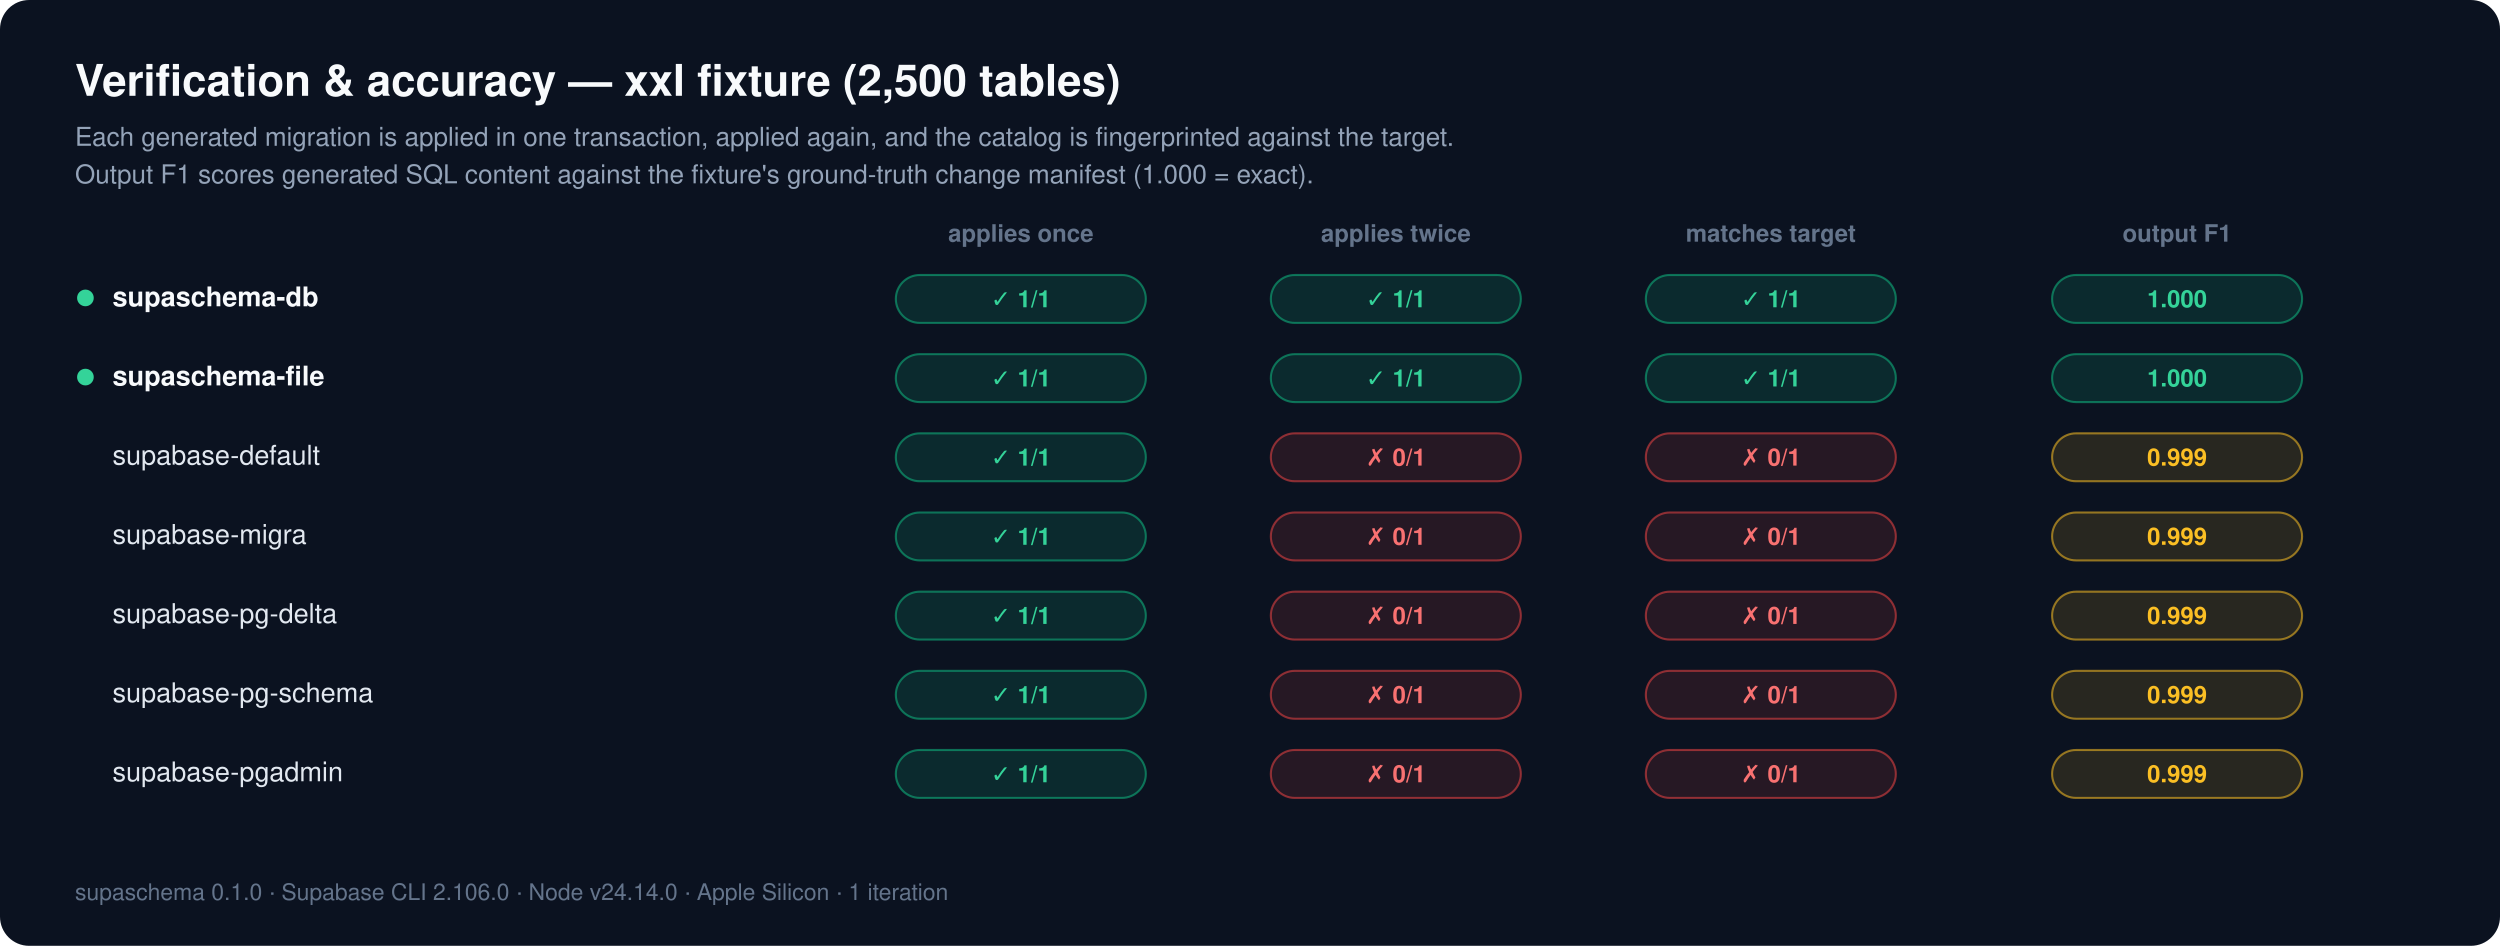
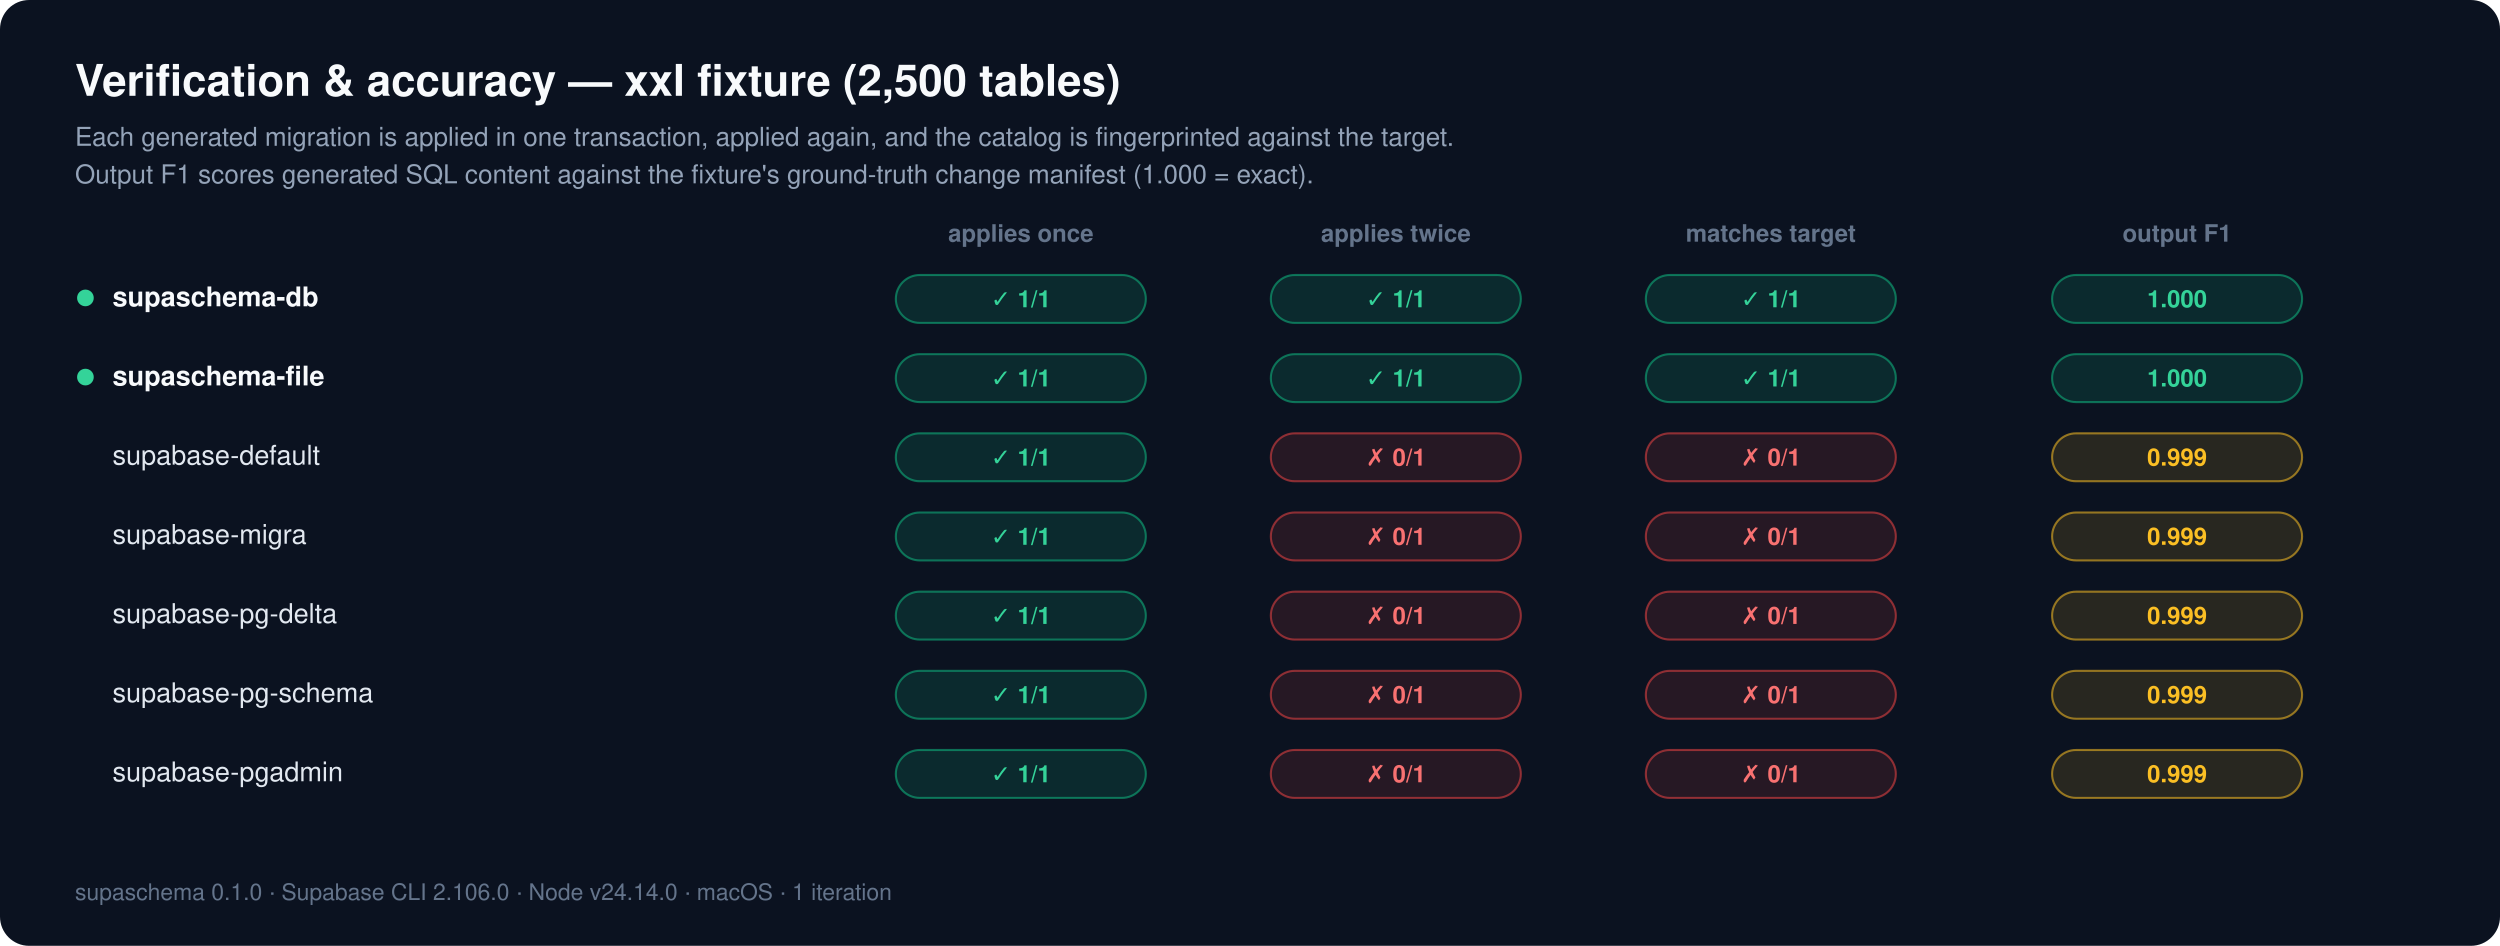
<svg xmlns="http://www.w3.org/2000/svg" width="1200" height="454" viewBox="0 0 1200 454" role="img">
  <defs>
    <linearGradient id="supaGradient" x1="0" y1="0" x2="1" y2="0">
      <stop offset="0%" stop-color="#059669" />
      <stop offset="100%" stop-color="#34d399" />
    </linearGradient>
    <linearGradient id="slateGradient" x1="0" y1="0" x2="1" y2="0">
      <stop offset="0%" stop-color="#3b4757" />
      <stop offset="100%" stop-color="#526079" />
    </linearGradient>
  </defs>
  <rect width="100%" height="100%" rx="14" fill="#0b1220" />
  <text x="36.0" y="46.0" fill="#f8fafc" font-family="ui-sans-serif, system-ui, 'Segoe UI', Helvetica, Arial, sans-serif" font-size="21" font-weight="700">Verification &amp; accuracy — xxl fixture (2,500 tables)</text>
  <text x="36.0" y="70.0" fill="#94a3b8" font-family="ui-sans-serif, system-ui, 'Segoe UI', Helvetica, Arial, sans-serif" font-size="12.5" font-weight="400">Each generated migration is applied in one transaction, applied again, and the catalog is fingerprinted against the target.</text>
  <text x="36.0" y="88.0" fill="#94a3b8" font-family="ui-sans-serif, system-ui, 'Segoe UI', Helvetica, Arial, sans-serif" font-size="12.5" font-weight="400">Output F1 scores generated SQL content against the fixture's ground-truth change manifest (1.000 = exact).</text>
  <text x="490.0" y="116.0" fill="#64748b" font-family="ui-sans-serif, system-ui, 'Segoe UI', Helvetica, Arial, sans-serif" font-size="11.5" font-weight="600" text-anchor="middle">applies once</text>
  <text x="670.0" y="116.0" fill="#64748b" font-family="ui-sans-serif, system-ui, 'Segoe UI', Helvetica, Arial, sans-serif" font-size="11.5" font-weight="600" text-anchor="middle">applies twice</text>
  <text x="850.0" y="116.0" fill="#64748b" font-family="ui-sans-serif, system-ui, 'Segoe UI', Helvetica, Arial, sans-serif" font-size="11.5" font-weight="600" text-anchor="middle">matches target</text>
  <text x="1045.0" y="116.0" fill="#64748b" font-family="ui-sans-serif, system-ui, 'Segoe UI', Helvetica, Arial, sans-serif" font-size="11.5" font-weight="600" text-anchor="middle">output F1</text>
  <circle cx="41" cy="143" r="4" fill="#34d399" />
  <text x="54.0" y="147.0" fill="#f8fafc" font-family="ui-sans-serif, system-ui, 'Segoe UI', Helvetica, Arial, sans-serif" font-size="13" font-weight="650">supaschema-db</text>
  <rect x="430" y="132" width="120" height="23" rx="11.5" fill="rgba(16,185,129,0.14)" stroke="#10b981" stroke-opacity="0.55" />
  <text x="490.0" y="147.5" fill="#34d399" font-family="ui-sans-serif, system-ui, 'Segoe UI', Helvetica, Arial, sans-serif" font-size="11.5" font-weight="600" text-anchor="middle">✓ 1/1</text>
  <rect x="610" y="132" width="120" height="23" rx="11.5" fill="rgba(16,185,129,0.14)" stroke="#10b981" stroke-opacity="0.55" />
  <text x="670.0" y="147.5" fill="#34d399" font-family="ui-sans-serif, system-ui, 'Segoe UI', Helvetica, Arial, sans-serif" font-size="11.5" font-weight="600" text-anchor="middle">✓ 1/1</text>
  <rect x="790" y="132" width="120" height="23" rx="11.5" fill="rgba(16,185,129,0.14)" stroke="#10b981" stroke-opacity="0.55" />
  <text x="850.0" y="147.5" fill="#34d399" font-family="ui-sans-serif, system-ui, 'Segoe UI', Helvetica, Arial, sans-serif" font-size="11.5" font-weight="600" text-anchor="middle">✓ 1/1</text>
  <rect x="985" y="132" width="120" height="23" rx="11.5" fill="rgba(16,185,129,0.14)" stroke="#10b981" stroke-opacity="0.55" />
  <text x="1045.0" y="147.5" fill="#34d399" font-family="ui-sans-serif, system-ui, 'Segoe UI', Helvetica, Arial, sans-serif" font-size="11.5" font-weight="600" text-anchor="middle">1.000</text>
  <circle cx="41" cy="181" r="4" fill="#34d399" />
  <text x="54.0" y="185.0" fill="#f8fafc" font-family="ui-sans-serif, system-ui, 'Segoe UI', Helvetica, Arial, sans-serif" font-size="13" font-weight="650">supaschema-file</text>
  <rect x="430" y="170" width="120" height="23" rx="11.5" fill="rgba(16,185,129,0.14)" stroke="#10b981" stroke-opacity="0.55" />
  <text x="490.0" y="185.5" fill="#34d399" font-family="ui-sans-serif, system-ui, 'Segoe UI', Helvetica, Arial, sans-serif" font-size="11.5" font-weight="600" text-anchor="middle">✓ 1/1</text>
  <rect x="610" y="170" width="120" height="23" rx="11.5" fill="rgba(16,185,129,0.14)" stroke="#10b981" stroke-opacity="0.55" />
  <text x="670.0" y="185.5" fill="#34d399" font-family="ui-sans-serif, system-ui, 'Segoe UI', Helvetica, Arial, sans-serif" font-size="11.5" font-weight="600" text-anchor="middle">✓ 1/1</text>
  <rect x="790" y="170" width="120" height="23" rx="11.5" fill="rgba(16,185,129,0.14)" stroke="#10b981" stroke-opacity="0.55" />
  <text x="850.0" y="185.5" fill="#34d399" font-family="ui-sans-serif, system-ui, 'Segoe UI', Helvetica, Arial, sans-serif" font-size="11.5" font-weight="600" text-anchor="middle">✓ 1/1</text>
  <rect x="985" y="170" width="120" height="23" rx="11.5" fill="rgba(16,185,129,0.14)" stroke="#10b981" stroke-opacity="0.55" />
  <text x="1045.0" y="185.5" fill="#34d399" font-family="ui-sans-serif, system-ui, 'Segoe UI', Helvetica, Arial, sans-serif" font-size="11.5" font-weight="600" text-anchor="middle">1.000</text>
  <text x="54.0" y="223.0" fill="#e2e8f0" font-family="ui-sans-serif, system-ui, 'Segoe UI', Helvetica, Arial, sans-serif" font-size="13" font-weight="450">supabase-default</text>
  <rect x="430" y="208" width="120" height="23" rx="11.5" fill="rgba(16,185,129,0.14)" stroke="#10b981" stroke-opacity="0.55" />
  <text x="490.0" y="223.5" fill="#34d399" font-family="ui-sans-serif, system-ui, 'Segoe UI', Helvetica, Arial, sans-serif" font-size="11.5" font-weight="600" text-anchor="middle">✓ 1/1</text>
  <rect x="610" y="208" width="120" height="23" rx="11.5" fill="rgba(239,68,68,0.12)" stroke="#ef4444" stroke-opacity="0.55" />
  <text x="670.0" y="223.5" fill="#f87171" font-family="ui-sans-serif, system-ui, 'Segoe UI', Helvetica, Arial, sans-serif" font-size="11.5" font-weight="600" text-anchor="middle">✗ 0/1</text>
  <rect x="790" y="208" width="120" height="23" rx="11.5" fill="rgba(239,68,68,0.12)" stroke="#ef4444" stroke-opacity="0.55" />
  <text x="850.0" y="223.5" fill="#f87171" font-family="ui-sans-serif, system-ui, 'Segoe UI', Helvetica, Arial, sans-serif" font-size="11.5" font-weight="600" text-anchor="middle">✗ 0/1</text>
  <rect x="985" y="208" width="120" height="23" rx="11.5" fill="rgba(251,191,36,0.12)" stroke="#fbbf24" stroke-opacity="0.55" />
  <text x="1045.0" y="223.5" fill="#fbbf24" font-family="ui-sans-serif, system-ui, 'Segoe UI', Helvetica, Arial, sans-serif" font-size="11.5" font-weight="600" text-anchor="middle">0.999</text>
  <text x="54.0" y="261.0" fill="#e2e8f0" font-family="ui-sans-serif, system-ui, 'Segoe UI', Helvetica, Arial, sans-serif" font-size="13" font-weight="450">supabase-migra</text>
  <rect x="430" y="246" width="120" height="23" rx="11.5" fill="rgba(16,185,129,0.14)" stroke="#10b981" stroke-opacity="0.55" />
  <text x="490.0" y="261.5" fill="#34d399" font-family="ui-sans-serif, system-ui, 'Segoe UI', Helvetica, Arial, sans-serif" font-size="11.5" font-weight="600" text-anchor="middle">✓ 1/1</text>
  <rect x="610" y="246" width="120" height="23" rx="11.5" fill="rgba(239,68,68,0.12)" stroke="#ef4444" stroke-opacity="0.55" />
  <text x="670.0" y="261.5" fill="#f87171" font-family="ui-sans-serif, system-ui, 'Segoe UI', Helvetica, Arial, sans-serif" font-size="11.5" font-weight="600" text-anchor="middle">✗ 0/1</text>
  <rect x="790" y="246" width="120" height="23" rx="11.5" fill="rgba(239,68,68,0.12)" stroke="#ef4444" stroke-opacity="0.55" />
  <text x="850.0" y="261.5" fill="#f87171" font-family="ui-sans-serif, system-ui, 'Segoe UI', Helvetica, Arial, sans-serif" font-size="11.5" font-weight="600" text-anchor="middle">✗ 0/1</text>
  <rect x="985" y="246" width="120" height="23" rx="11.5" fill="rgba(251,191,36,0.12)" stroke="#fbbf24" stroke-opacity="0.55" />
  <text x="1045.0" y="261.5" fill="#fbbf24" font-family="ui-sans-serif, system-ui, 'Segoe UI', Helvetica, Arial, sans-serif" font-size="11.5" font-weight="600" text-anchor="middle">0.999</text>
  <text x="54.0" y="299.0" fill="#e2e8f0" font-family="ui-sans-serif, system-ui, 'Segoe UI', Helvetica, Arial, sans-serif" font-size="13" font-weight="450">supabase-pg-delta</text>
  <rect x="430" y="284" width="120" height="23" rx="11.5" fill="rgba(16,185,129,0.14)" stroke="#10b981" stroke-opacity="0.55" />
  <text x="490.0" y="299.5" fill="#34d399" font-family="ui-sans-serif, system-ui, 'Segoe UI', Helvetica, Arial, sans-serif" font-size="11.5" font-weight="600" text-anchor="middle">✓ 1/1</text>
  <rect x="610" y="284" width="120" height="23" rx="11.5" fill="rgba(239,68,68,0.12)" stroke="#ef4444" stroke-opacity="0.55" />
  <text x="670.0" y="299.5" fill="#f87171" font-family="ui-sans-serif, system-ui, 'Segoe UI', Helvetica, Arial, sans-serif" font-size="11.5" font-weight="600" text-anchor="middle">✗ 0/1</text>
  <rect x="790" y="284" width="120" height="23" rx="11.5" fill="rgba(239,68,68,0.12)" stroke="#ef4444" stroke-opacity="0.55" />
  <text x="850.0" y="299.5" fill="#f87171" font-family="ui-sans-serif, system-ui, 'Segoe UI', Helvetica, Arial, sans-serif" font-size="11.5" font-weight="600" text-anchor="middle">✗ 0/1</text>
  <rect x="985" y="284" width="120" height="23" rx="11.5" fill="rgba(251,191,36,0.12)" stroke="#fbbf24" stroke-opacity="0.55" />
  <text x="1045.0" y="299.5" fill="#fbbf24" font-family="ui-sans-serif, system-ui, 'Segoe UI', Helvetica, Arial, sans-serif" font-size="11.5" font-weight="600" text-anchor="middle">0.999</text>
  <text x="54.0" y="337.0" fill="#e2e8f0" font-family="ui-sans-serif, system-ui, 'Segoe UI', Helvetica, Arial, sans-serif" font-size="13" font-weight="450">supabase-pg-schema</text>
  <rect x="430" y="322" width="120" height="23" rx="11.5" fill="rgba(16,185,129,0.14)" stroke="#10b981" stroke-opacity="0.55" />
  <text x="490.0" y="337.5" fill="#34d399" font-family="ui-sans-serif, system-ui, 'Segoe UI', Helvetica, Arial, sans-serif" font-size="11.5" font-weight="600" text-anchor="middle">✓ 1/1</text>
  <rect x="610" y="322" width="120" height="23" rx="11.5" fill="rgba(239,68,68,0.12)" stroke="#ef4444" stroke-opacity="0.55" />
  <text x="670.0" y="337.5" fill="#f87171" font-family="ui-sans-serif, system-ui, 'Segoe UI', Helvetica, Arial, sans-serif" font-size="11.5" font-weight="600" text-anchor="middle">✗ 0/1</text>
  <rect x="790" y="322" width="120" height="23" rx="11.5" fill="rgba(239,68,68,0.12)" stroke="#ef4444" stroke-opacity="0.55" />
  <text x="850.0" y="337.5" fill="#f87171" font-family="ui-sans-serif, system-ui, 'Segoe UI', Helvetica, Arial, sans-serif" font-size="11.5" font-weight="600" text-anchor="middle">✗ 0/1</text>
  <rect x="985" y="322" width="120" height="23" rx="11.5" fill="rgba(251,191,36,0.12)" stroke="#fbbf24" stroke-opacity="0.55" />
  <text x="1045.0" y="337.5" fill="#fbbf24" font-family="ui-sans-serif, system-ui, 'Segoe UI', Helvetica, Arial, sans-serif" font-size="11.5" font-weight="600" text-anchor="middle">0.999</text>
  <text x="54.0" y="375.0" fill="#e2e8f0" font-family="ui-sans-serif, system-ui, 'Segoe UI', Helvetica, Arial, sans-serif" font-size="13" font-weight="450">supabase-pgadmin</text>
  <rect x="430" y="360" width="120" height="23" rx="11.5" fill="rgba(16,185,129,0.14)" stroke="#10b981" stroke-opacity="0.55" />
  <text x="490.0" y="375.5" fill="#34d399" font-family="ui-sans-serif, system-ui, 'Segoe UI', Helvetica, Arial, sans-serif" font-size="11.5" font-weight="600" text-anchor="middle">✓ 1/1</text>
  <rect x="610" y="360" width="120" height="23" rx="11.5" fill="rgba(239,68,68,0.12)" stroke="#ef4444" stroke-opacity="0.55" />
  <text x="670.0" y="375.5" fill="#f87171" font-family="ui-sans-serif, system-ui, 'Segoe UI', Helvetica, Arial, sans-serif" font-size="11.5" font-weight="600" text-anchor="middle">✗ 0/1</text>
  <rect x="790" y="360" width="120" height="23" rx="11.5" fill="rgba(239,68,68,0.12)" stroke="#ef4444" stroke-opacity="0.55" />
  <text x="850.0" y="375.5" fill="#f87171" font-family="ui-sans-serif, system-ui, 'Segoe UI', Helvetica, Arial, sans-serif" font-size="11.5" font-weight="600" text-anchor="middle">✗ 0/1</text>
  <rect x="985" y="360" width="120" height="23" rx="11.5" fill="rgba(251,191,36,0.12)" stroke="#fbbf24" stroke-opacity="0.55" />
  <text x="1045.0" y="375.5" fill="#fbbf24" font-family="ui-sans-serif, system-ui, 'Segoe UI', Helvetica, Arial, sans-serif" font-size="11.5" font-weight="600" text-anchor="middle">0.999</text>
-   <text x="36.0" y="432.0" fill="#64748b" font-family="ui-sans-serif, system-ui, 'Segoe UI', Helvetica, Arial, sans-serif" font-size="11" font-weight="400">supaschema 0.1.0  ·  Supabase CLI 2.106.0  ·  Node v24.14.0  ·  Apple Silicon  ·  1 iteration</text>
+   <text x="36.0" y="432.0" fill="#64748b" font-family="ui-sans-serif, system-ui, 'Segoe UI', Helvetica, Arial, sans-serif" font-size="11" font-weight="400">supaschema 0.1.0  ·  Supabase CLI 2.106.0  ·  Node v24.14.0  ·  macOS  ·  1 iteration</text>
</svg>
